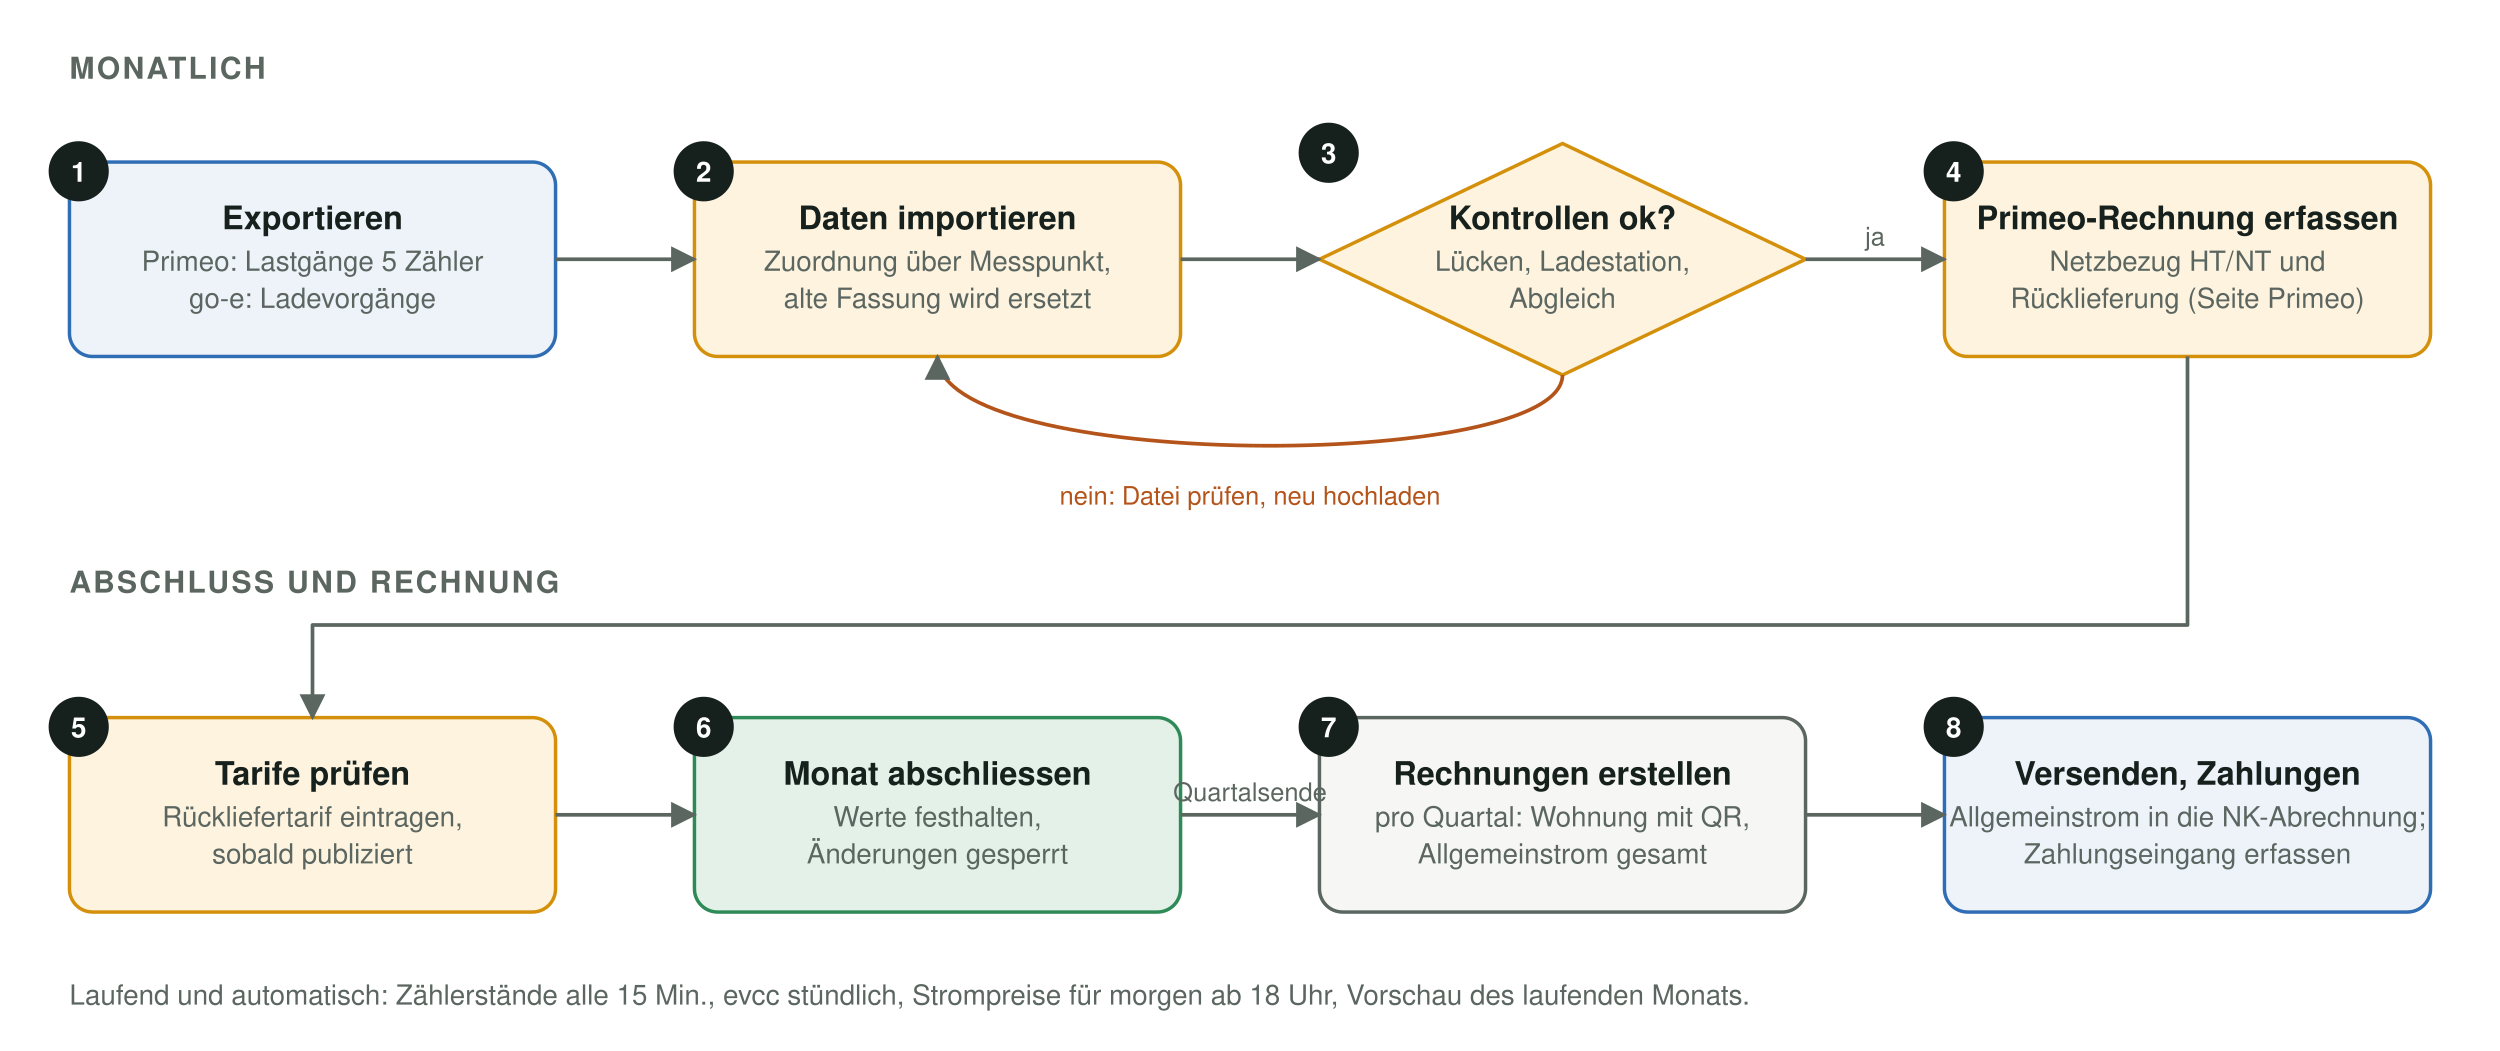
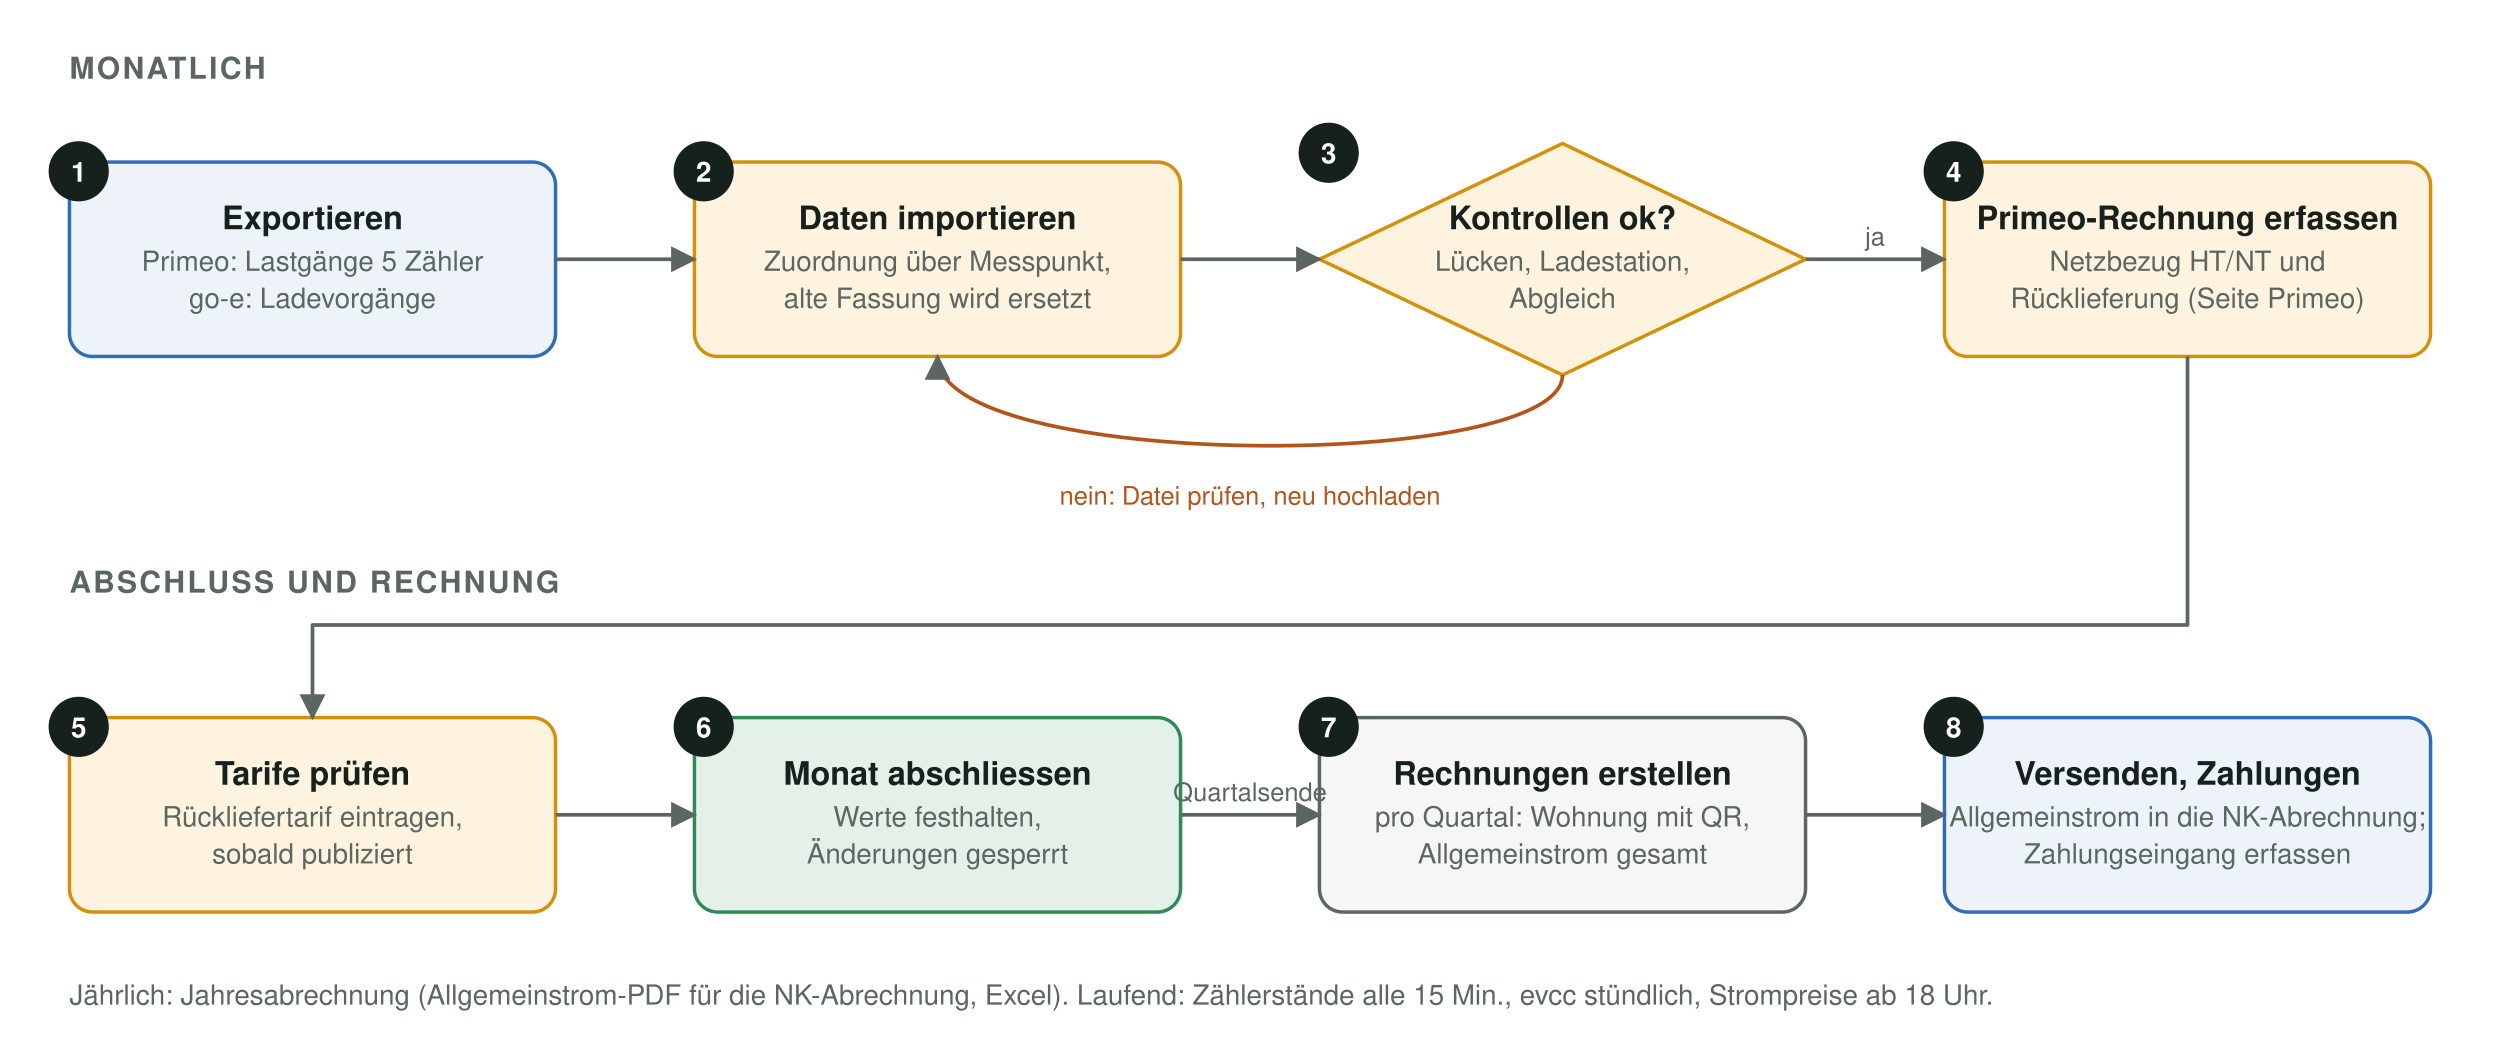
<svg xmlns="http://www.w3.org/2000/svg" viewBox="0 0 1080 454" width="1080" height="454" role="img" aria-label="Monatlicher Ablauf">
  <defs>
    <marker id="pf" viewBox="0 0 10 10" refX="9" refY="5" markerWidth="7" markerHeight="7" orient="auto-start-reverse">
      <path d="M0,0 L10,5 L0,10 z" fill="#5B6660" />
    </marker>
  </defs>
  <rect width="1080" height="454" fill="#fff" />
  <text x="30" y="34" font-size="13" font-weight="700" fill="#5B6660" letter-spacing="1" font-family="Helvetica, Arial, sans-serif">MONATLICH</text>
  <text x="30" y="256" font-size="13" font-weight="700" fill="#5B6660" letter-spacing="1" font-family="Helvetica, Arial, sans-serif">ABSCHLUSS UND RECHNUNG</text>
  <rect x="30" y="70" width="210" height="84" rx="10" fill="#EEF3FA" stroke="#2F6DB5" stroke-width="1.5" />
  <text x="135.0" y="99.0" text-anchor="middle" font-size="14" font-weight="700" fill="#16201C" font-family="Helvetica, Arial, sans-serif">Exportieren</text>
  <text x="135.0" y="117.0" text-anchor="middle" font-size="12" font-weight="400" fill="#5B6660" font-family="Helvetica, Arial, sans-serif">Primeo: Lastgänge 5 Zähler</text>
  <text x="135.0" y="133.0" text-anchor="middle" font-size="12" font-weight="400" fill="#5B6660" font-family="Helvetica, Arial, sans-serif">go-e: Ladevorgänge</text>
  <circle cx="34" cy="74" r="13" fill="#16201C" />
  <text x="34" y="78.5" text-anchor="middle" font-size="12" font-weight="700" fill="#fff" font-family="Helvetica, Arial, sans-serif">1</text>
  <rect x="300" y="70" width="210" height="84" rx="10" fill="#FDF3DF" stroke="#D4900A" stroke-width="1.5" />
  <text x="405.0" y="99.0" text-anchor="middle" font-size="14" font-weight="700" fill="#16201C" font-family="Helvetica, Arial, sans-serif">Daten importieren</text>
  <text x="405.0" y="117.0" text-anchor="middle" font-size="12" font-weight="400" fill="#5B6660" font-family="Helvetica, Arial, sans-serif">Zuordnung über Messpunkt,</text>
  <text x="405.0" y="133.0" text-anchor="middle" font-size="12" font-weight="400" fill="#5B6660" font-family="Helvetica, Arial, sans-serif">alte Fassung wird ersetzt</text>
  <circle cx="304" cy="74" r="13" fill="#16201C" />
  <text x="304" y="78.5" text-anchor="middle" font-size="12" font-weight="700" fill="#fff" font-family="Helvetica, Arial, sans-serif">2</text>
  <path d="M675.0,62 L780,112.0 L675.0,162 L570,112.0 z" fill="#FDF3DF" stroke="#D4900A" stroke-width="1.5" />
  <text x="675.0" y="99.0" text-anchor="middle" font-size="14" font-weight="700" fill="#16201C" font-family="Helvetica, Arial, sans-serif">Kontrollen ok?</text>
  <text x="675.0" y="117.0" text-anchor="middle" font-size="12" font-weight="400" fill="#5B6660" font-family="Helvetica, Arial, sans-serif">Lücken, Ladestation,</text>
  <text x="675.0" y="133.0" text-anchor="middle" font-size="12" font-weight="400" fill="#5B6660" font-family="Helvetica, Arial, sans-serif">Abgleich</text>
  <circle cx="574" cy="66" r="13" fill="#16201C" />
  <text x="574" y="70.5" text-anchor="middle" font-size="12" font-weight="700" fill="#fff" font-family="Helvetica, Arial, sans-serif">3</text>
  <rect x="840" y="70" width="210" height="84" rx="10" fill="#FDF3DF" stroke="#D4900A" stroke-width="1.5" />
  <text x="945.0" y="99.0" text-anchor="middle" font-size="14" font-weight="700" fill="#16201C" font-family="Helvetica, Arial, sans-serif">Primeo-Rechnung erfassen</text>
  <text x="945.0" y="117.0" text-anchor="middle" font-size="12" font-weight="400" fill="#5B6660" font-family="Helvetica, Arial, sans-serif">Netzbezug HT/NT und</text>
  <text x="945.0" y="133.0" text-anchor="middle" font-size="12" font-weight="400" fill="#5B6660" font-family="Helvetica, Arial, sans-serif">Rücklieferung (Seite Primeo)</text>
  <circle cx="844" cy="74" r="13" fill="#16201C" />
  <text x="844" y="78.5" text-anchor="middle" font-size="12" font-weight="700" fill="#fff" font-family="Helvetica, Arial, sans-serif">4</text>
  <rect x="30" y="310" width="210" height="84" rx="10" fill="#FDF3DF" stroke="#D4900A" stroke-width="1.5" />
  <text x="135.0" y="339.0" text-anchor="middle" font-size="14" font-weight="700" fill="#16201C" font-family="Helvetica, Arial, sans-serif">Tarife prüfen</text>
  <text x="135.0" y="357.0" text-anchor="middle" font-size="12" font-weight="400" fill="#5B6660" font-family="Helvetica, Arial, sans-serif">Rückliefertarif eintragen,</text>
  <text x="135.0" y="373.0" text-anchor="middle" font-size="12" font-weight="400" fill="#5B6660" font-family="Helvetica, Arial, sans-serif">sobald publiziert</text>
  <circle cx="34" cy="314" r="13" fill="#16201C" />
  <text x="34" y="318.5" text-anchor="middle" font-size="12" font-weight="700" fill="#fff" font-family="Helvetica, Arial, sans-serif">5</text>
  <rect x="300" y="310" width="210" height="84" rx="10" fill="#E3F1E8" stroke="#2E8B57" stroke-width="1.5" />
  <text x="405.0" y="339.0" text-anchor="middle" font-size="14" font-weight="700" fill="#16201C" font-family="Helvetica, Arial, sans-serif">Monat abschliessen</text>
  <text x="405.0" y="357.0" text-anchor="middle" font-size="12" font-weight="400" fill="#5B6660" font-family="Helvetica, Arial, sans-serif">Werte festhalten,</text>
  <text x="405.0" y="373.0" text-anchor="middle" font-size="12" font-weight="400" fill="#5B6660" font-family="Helvetica, Arial, sans-serif">Änderungen gesperrt</text>
  <circle cx="304" cy="314" r="13" fill="#16201C" />
  <text x="304" y="318.5" text-anchor="middle" font-size="12" font-weight="700" fill="#fff" font-family="Helvetica, Arial, sans-serif">6</text>
  <rect x="570" y="310" width="210" height="84" rx="10" fill="#F6F7F5" stroke="#5B6660" stroke-width="1.5" />
  <text x="675.0" y="339.0" text-anchor="middle" font-size="14" font-weight="700" fill="#16201C" font-family="Helvetica, Arial, sans-serif">Rechnungen erstellen</text>
  <text x="675.0" y="357.0" text-anchor="middle" font-size="12" font-weight="400" fill="#5B6660" font-family="Helvetica, Arial, sans-serif">pro Quartal: Wohnung mit QR,</text>
  <text x="675.0" y="373.0" text-anchor="middle" font-size="12" font-weight="400" fill="#5B6660" font-family="Helvetica, Arial, sans-serif">Allgemeinstrom gesamt</text>
  <circle cx="574" cy="314" r="13" fill="#16201C" />
  <text x="574" y="318.5" text-anchor="middle" font-size="12" font-weight="700" fill="#fff" font-family="Helvetica, Arial, sans-serif">7</text>
  <rect x="840" y="310" width="210" height="84" rx="10" fill="#EEF3FA" stroke="#2F6DB5" stroke-width="1.5" />
  <text x="945.0" y="339.0" text-anchor="middle" font-size="14" font-weight="700" fill="#16201C" font-family="Helvetica, Arial, sans-serif">Versenden, Zahlungen</text>
  <text x="945.0" y="357.0" text-anchor="middle" font-size="12" font-weight="400" fill="#5B6660" font-family="Helvetica, Arial, sans-serif">Allgemeinstrom in die NK-Abrechnung;</text>
  <text x="945.0" y="373.0" text-anchor="middle" font-size="12" font-weight="400" fill="#5B6660" font-family="Helvetica, Arial, sans-serif">Zahlungseingang erfassen</text>
  <circle cx="844" cy="314" r="13" fill="#16201C" />
  <text x="844" y="318.5" text-anchor="middle" font-size="12" font-weight="700" fill="#fff" font-family="Helvetica, Arial, sans-serif">8</text>
  <path d="M240,112.0 L300,112.0" fill="none" stroke="#5B6660" stroke-width="1.6" marker-end="url(#pf)" />
  <path d="M510,112.0 L570,112.0" fill="none" stroke="#5B6660" stroke-width="1.6" marker-end="url(#pf)" />
  <path d="M780,112.0 L840,112.0" fill="none" stroke="#5B6660" stroke-width="1.6" marker-end="url(#pf)" />
  <text x="810.0" y="106.0" text-anchor="middle" font-size="11" fill="#5B6660" font-family="Helvetica, Arial, sans-serif">ja</text>
  <path d="M675.0,162 C675.0,204 405.0,204 405.0,154" fill="none" stroke="#B4541A" stroke-width="1.6" marker-end="url(#pf)" />
  <text x="540.0" y="218" text-anchor="middle" font-size="11" fill="#B4541A" font-family="Helvetica, Arial, sans-serif">nein: Datei prüfen, neu hochladen</text>
  <path d="M945.0,154 V270 H135.0 V310" fill="none" stroke="#5B6660" stroke-width="1.6" stroke-linejoin="round" marker-end="url(#pf)" />
  <path d="M240,352.0 L300,352.0" fill="none" stroke="#5B6660" stroke-width="1.6" marker-end="url(#pf)" />
  <path d="M510,352.0 L570,352.0" fill="none" stroke="#5B6660" stroke-width="1.6" marker-end="url(#pf)" />
  <text x="540.0" y="346.0" text-anchor="middle" font-size="11" fill="#5B6660" font-family="Helvetica, Arial, sans-serif">Quartalsende</text>
  <path d="M780,352.0 L840,352.0" fill="none" stroke="#5B6660" stroke-width="1.6" marker-end="url(#pf)" />
-   <text x="30" y="434" font-size="12" fill="#5B6660" font-family="Helvetica, Arial, sans-serif">Laufend und automatisch: Zählerstände alle 15 Min., evcc stündlich, Strompreise für morgen ab 18 Uhr, Vorschau des laufenden Monats.</text>
+   <text x="30" y="434" font-size="12" fill="#5B6660" font-family="Helvetica, Arial, sans-serif">Jährlich: Jahresabrechnung (Allgemeinstrom-PDF für die NK-Abrechnung, Excel). Laufend: Zählerstände alle 15 Min., evcc stündlich, Strompreise ab 18 Uhr.</text>
</svg>
